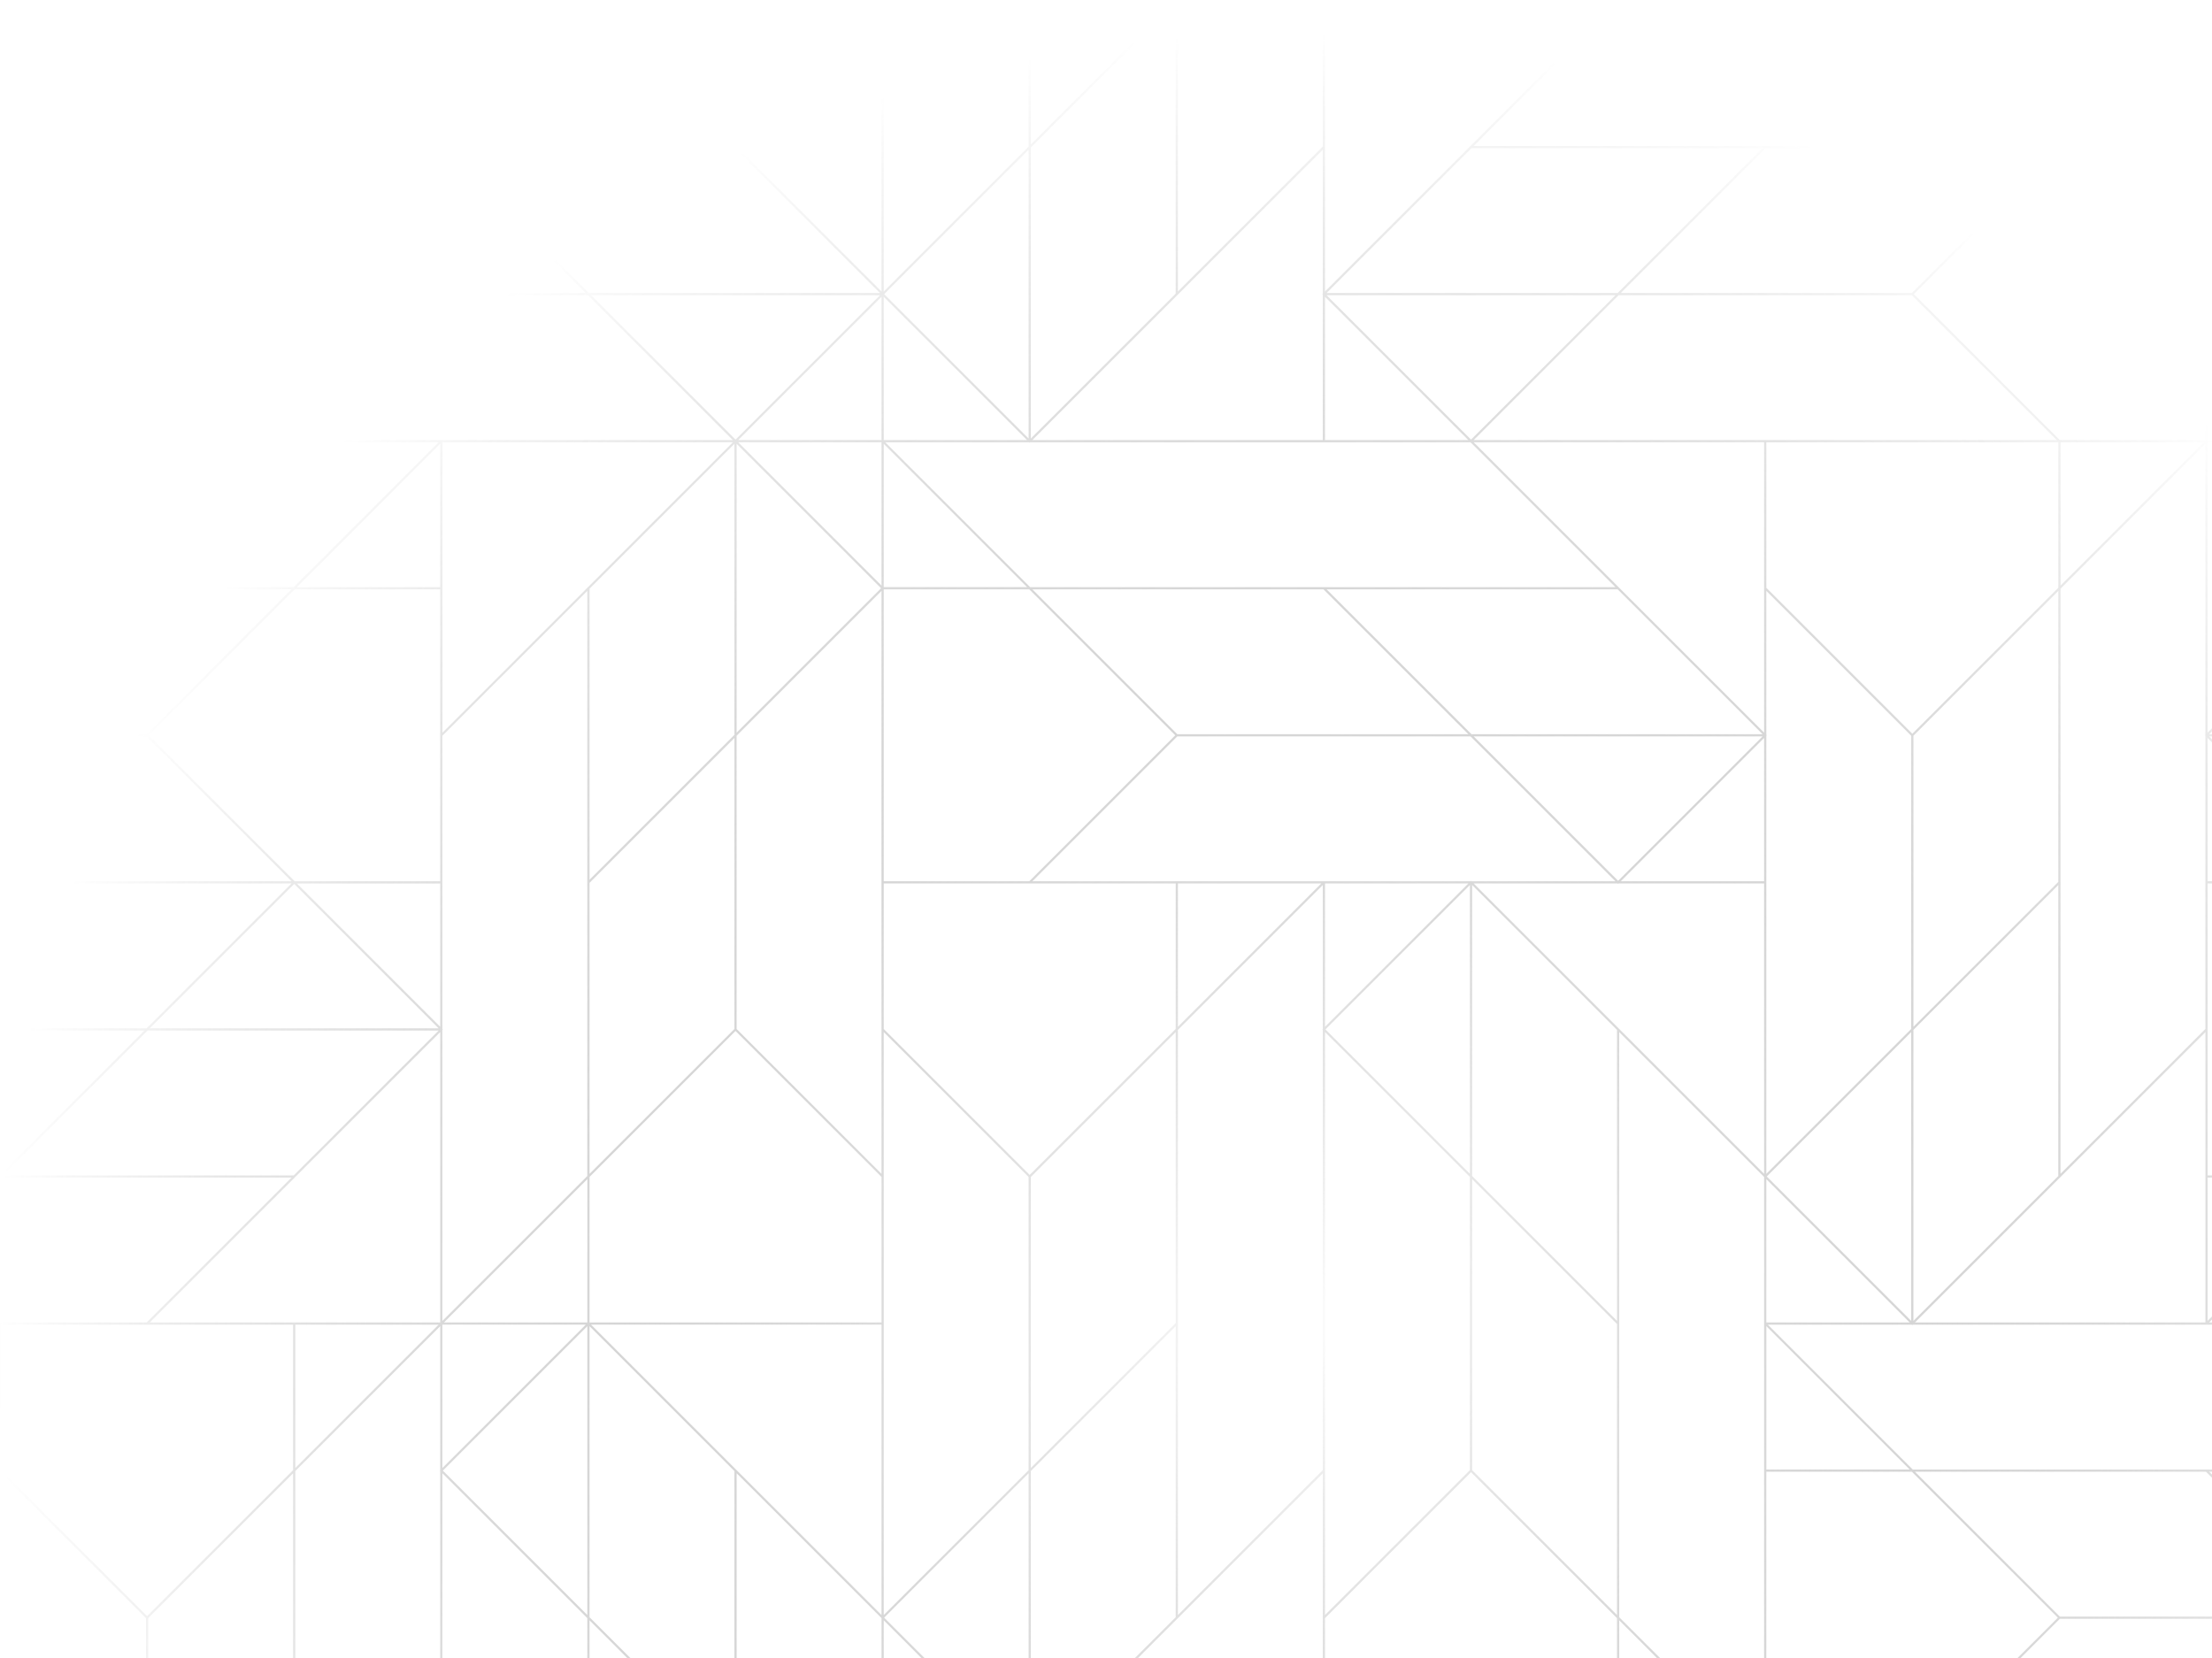
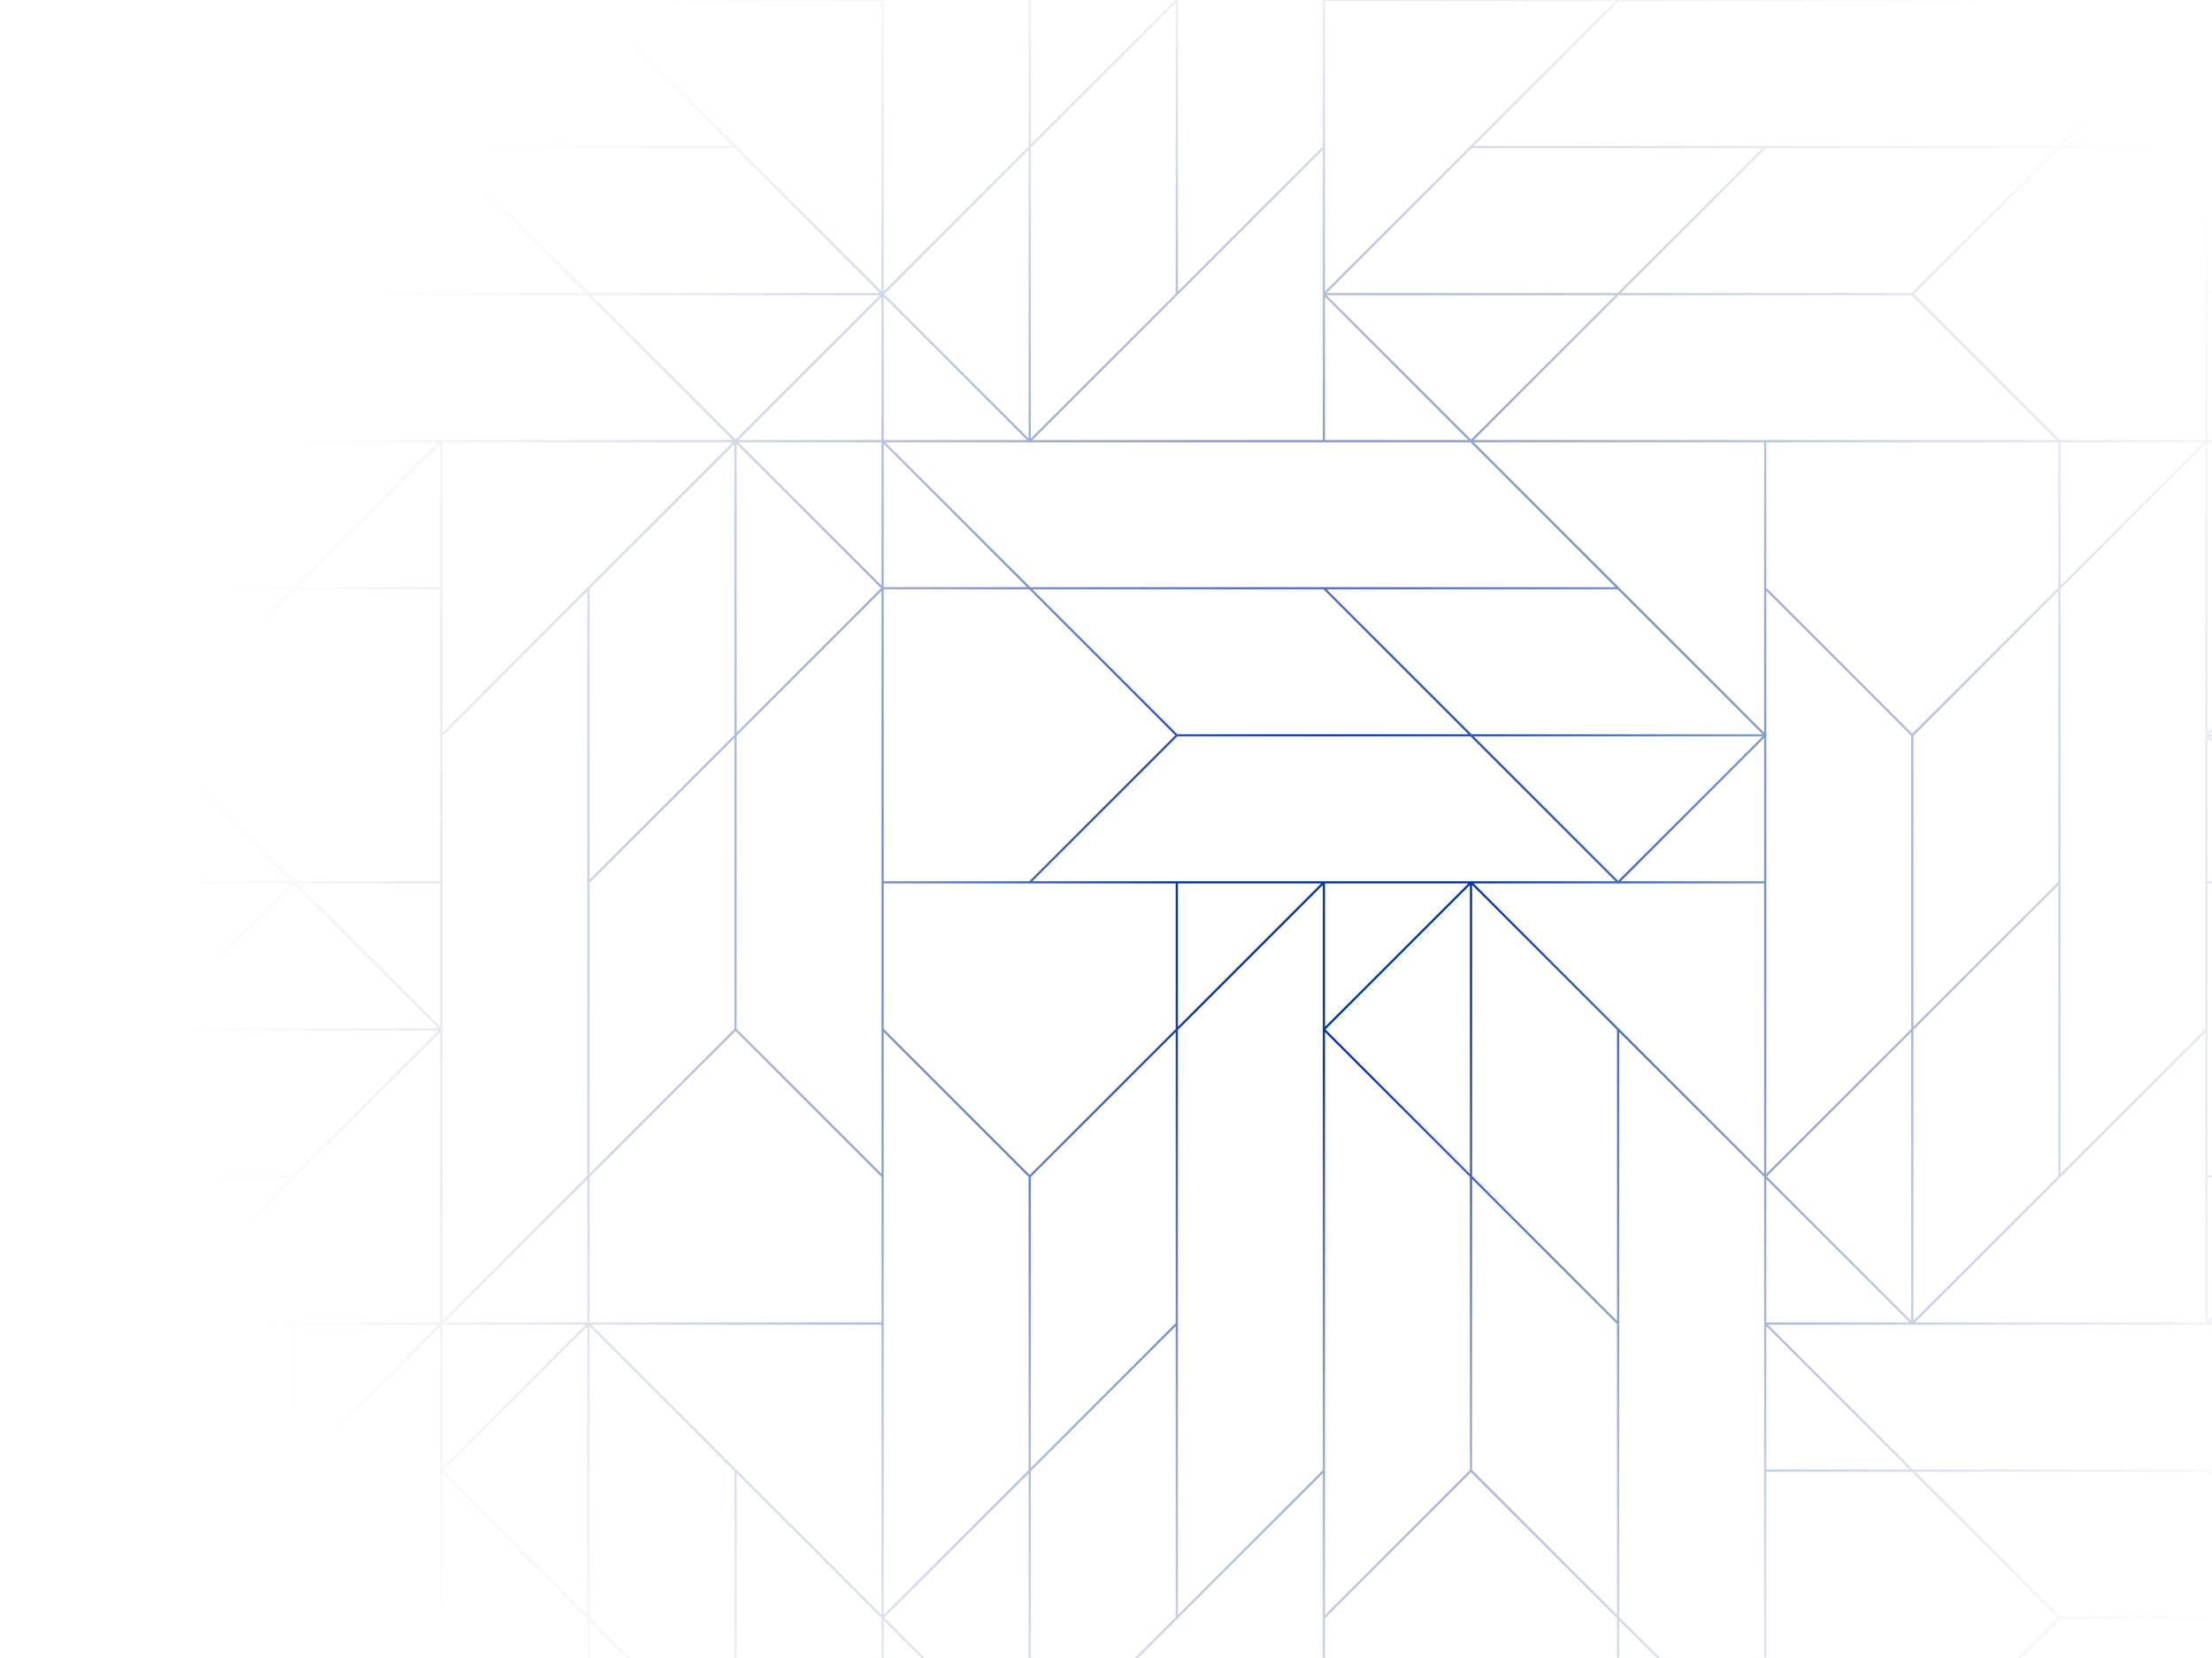
<svg xmlns="http://www.w3.org/2000/svg" width="894" height="670" viewBox="0 0 894 670" fill="none">
  <path d="M1069.68 0V177.248L1011.12 118.7V0H1010.05L1010.23 0.183V117.804L951.675 59.257V0H950.783V59.257L892.225 117.804V0H534.623V59.257L476.065 117.804V0H474.99L416.615 58.365V0H415.723V59.257L357.164 117.804V0H0V178.768H177.28L118.722 237.316H0V238.39L0.183 238.208H117.826L59.267 296.755H0V297.647H59.267L117.826 356.195H0V357.086H117.826L59.267 415.634H0V416.525H58.376L0 474.895V475.969H117.826L59.267 534.517H0V1069.93H357.156V952.126L415.714 1010.67V1069.93H416.606V1010.67L475.164 952.126V1069.75L474.981 1069.93H476.056V951.234L534.614 892.686V1069.93H892.216V1010.68L892.398 1010.49L892.216 1010.31V952.13L950.774 1010.68V1069.93H951.666V1011.57L1010.04 1069.93H1011.12V952.13L1069.67 1010.68V1069.93H1070.12V534.521H892.84L951.398 475.974H1070.12V474.899L1069.93 475.082H952.29L1010.85 416.534H1070.12V415.643H1010.85L952.29 357.095H1070.12V356.203H952.29L1010.85 297.656H1070.12V296.764H1011.74L1070.12 238.399V237.325H952.29L1010.85 178.777H1070.12V0H1069.67H1069.68ZM951.224 60.072L1010.23 119.066V177.877H892.216V119.066L951.22 60.072H951.224ZM1011.12 119.957L1069.05 177.877H1011.12V119.957ZM654.152 1010.05L595.594 951.502H713.237L771.795 1010.05H654.152ZM417.239 891.166L475.797 832.618H594.332L652.89 891.166H417.239ZM297.072 1010.05H179.429L237.988 951.502H355.631L297.072 1010.05ZM59.896 654.033L118.454 595.485V713.107L59.896 771.654V654.033ZM177.276 535.413L119.346 593.332V535.413H177.276ZM178.801 415.901V297.388L237.359 238.841V475.345L178.801 533.893V416.271L178.984 416.089L178.801 415.906V415.901ZM355.635 118.437H237.992L179.434 59.89H297.077L355.635 118.437ZM594.702 59.89H712.345L653.786 118.437H536.144L594.702 59.89ZM891.591 594.857L950.15 653.404H832.507L773.948 594.857H891.591ZM831.695 653.85L772.691 712.844H713.87V594.852H772.691L831.695 653.846V653.85ZM891.333 951.238V1009.42L773.953 892.062H891.333V950.873L891.15 951.056L891.333 951.238ZM654.156 891.166L595.152 832.173L654.156 773.179H712.978V891.171H654.156V891.166ZM594.336 831.727H476.693L535.252 773.179H652.895L594.336 831.727ZM119.092 950.61L60.534 892.062H296.185L237.627 950.61H119.092ZM177.913 773.808V891.166H60.534L177.913 773.808ZM535.51 119.957L593.44 177.877H535.51V119.957ZM772.687 119.329L831.245 177.877H595.594L654.152 119.329H772.687ZM891.328 297.388V415.901L832.77 474.449V237.944L891.328 179.397V297.018L891.145 297.201L891.328 297.384V297.388ZM655.044 772.283L712.973 714.364V772.283H655.044ZM417.239 772.283L475.797 713.735H535.51H712.345L653.786 772.283H417.239ZM297.705 891.166V833.247L355.635 891.166H297.705ZM356.264 892.058V949.977L298.334 892.058H356.264ZM296.814 891.166H178.801V832.355L237.805 773.362L296.809 832.355V891.166H296.814ZM297.705 297.388L356.264 238.841V356.199V474.449L297.705 415.901V297.388ZM416.164 178.951L416.347 178.768H594.332L652.89 237.316H416.343L357.784 178.768H415.977L416.16 178.951H416.164ZM773.32 533.888V416.267L831.878 357.719V475.341L773.32 533.888ZM237.364 772.542L178.805 831.089V595.476L237.364 654.024V772.537V772.542ZM236.735 535.409L178.805 593.328V535.409H236.735ZM178.992 594.402L237.368 536.037V652.767L178.992 594.402ZM357.164 534.517V417.158L415.723 475.706V594.219L357.164 652.767V534.517ZM415.094 237.311H357.164V179.392L415.094 237.311ZM357.164 238.203H415.986L474.99 297.197L415.986 356.19H357.164V238.199V238.203ZM772.432 415.897L713.874 474.445V297.384L714.057 297.201L713.874 297.018V238.836L772.432 297.384V415.897ZM772.432 533.888L714.057 475.523L772.432 417.158V533.888ZM712.982 712.211L654.424 653.663V417.158L712.8 475.523L712.982 475.706V534.517V712.206V712.211ZM475.806 297.647H594.341L652.899 356.195H594.711L594.528 356.012L594.345 356.195H534.632H417.252L475.811 297.647H475.806ZM653.532 533.888L594.974 475.341V357.719L653.532 416.267V533.888ZM476.069 416.267L534.628 357.719V415.897L534.445 416.08L534.628 416.262V534.958V594.215L476.069 652.762V416.258V416.267ZM533.999 357.086L476.069 415.005V357.086H533.999ZM534.628 595.481V712.839H417.248L534.628 595.481ZM535.519 357.086H593.449L535.519 415.005V357.086ZM594.078 357.715V474.445L535.702 416.08L594.078 357.715ZM595.603 357.086H653.791L653.974 357.269L654.156 357.086H712.978V474.445L595.598 357.086H595.603ZM655.053 356.195L712.982 298.275V356.195H655.053ZM653.974 356.012L595.598 297.647H712.349L653.974 356.012ZM475.173 357.086V415.897L416.169 474.89L357.164 415.897V357.086H475.177H475.173ZM416.615 475.706L475.173 417.158V534.78L416.615 593.328V475.706ZM475.173 536.037V653.659L416.615 712.206V594.585L475.173 536.037ZM415.723 712.206L357.347 653.841L415.723 595.476V712.206ZM415.094 712.835H357.164V654.916L415.094 712.835ZM535.519 534.958V417.154L594.078 475.702V594.215L535.519 652.762V534.958ZM594.969 476.593L653.528 535.141V652.762L594.969 594.215V476.593ZM712.982 178.759V296.118L595.603 178.759H712.982ZM712.354 296.751H594.711L536.152 238.203H653.795L712.354 296.751ZM534.891 238.203L593.449 296.751H475.806L417.248 238.203H534.891ZM535.519 654.029L594.524 595.035L653.528 654.029V712.839H535.515V654.029H535.519ZM654.424 654.92L712.354 712.839H654.424V654.92ZM713.874 476.598L771.804 534.517H713.874V476.598ZM831.887 356.453L773.329 415.001V297.379L831.887 238.832V356.453ZM772.883 296.568L713.879 237.574V178.764H831.892V237.574L772.887 296.568H772.883ZM356.277 236.683L298.348 178.764H356.277V236.683ZM297.719 179.397L356.094 237.762L297.719 296.127V179.397ZM238.269 772.542V654.92L296.827 713.468V831.089L238.269 772.542ZM296.827 712.211L238.269 653.663V536.042L296.827 594.589V712.211ZM238.897 535.409H356.277V652.767L238.897 535.409ZM415.99 713.731L416.173 713.914L416.356 713.731H474.544L357.164 831.089V713.731H415.986H415.99ZM773.962 534.517L891.342 417.158V534.517H773.962ZM832.783 236.683V178.764H890.713L832.783 236.683ZM594.532 177.689L536.157 119.324H652.908L594.532 177.689ZM298.352 177.872L356.282 119.953V177.872H298.352ZM297.277 177.689L238.902 119.324H355.653L297.277 177.689ZM296.203 178.764L178.823 296.122V178.764H296.203ZM296.832 179.392V297.014L238.273 355.561V237.94L296.832 179.392ZM238.273 356.823L296.832 298.275V415.897L238.273 474.445V356.823ZM297.277 416.708L356.282 475.702V534.512H238.269V475.702L297.273 416.708H297.277ZM237.381 534.512H179.452L237.381 476.593V534.512ZM297.277 892.232L355.653 950.597H238.902L297.277 892.232ZM297.723 831.976V595.476L356.099 653.841L356.282 654.024V713.726V831.976L356.099 832.159L356.282 832.342V890.524L297.723 831.976ZM357.807 831.713L416.365 773.166H534.008L475.449 831.713H357.807ZM474.558 832.605L416.182 890.97L357.807 832.605H474.558ZM713.888 891.153V773.794L831.267 891.153H713.888ZM714.516 773.161H832.159L890.717 831.709H773.075L714.516 773.161ZM714.516 772.27L772.892 713.905L831.267 772.27H714.516ZM713.888 771.641V713.722H771.817L713.888 771.641ZM713.888 593.947V536.028L771.817 593.947H713.888ZM891.328 58.993H833.399L891.328 1.074V58.993ZM891.328 59.885V177.877H832.507L773.503 118.883L832.507 59.89H891.328V59.885ZM772.687 118.433H655.044L713.602 59.885H831.245L772.687 118.433ZM357.156 177.872V119.953L415.085 177.872H357.156ZM178.172 59.885L236.73 118.433H119.088L60.529 59.885H178.172ZM119.088 119.324H237.622L296.181 177.872H60.529L119.088 119.324ZM177.909 536.042V594.224L177.726 594.406L177.909 594.589V772.542L119.351 831.089V594.585L177.909 536.037V536.042ZM118.459 714.364V831.985L59.901 890.533V772.912L118.459 714.364ZM59.009 890.533L0.629 832.173L59.004 773.808V890.538L59.009 890.533ZM118.276 951.051L59.272 1010.04H0.446V892.053H59.267L118.272 951.047L118.276 951.051ZM119.092 951.497H236.735L178.176 1010.04H60.529L119.088 951.497H119.092ZM357.16 833.247L415.09 891.166H357.16V833.247ZM535.515 892.686L593.445 950.605H535.515V892.686ZM536.144 892.058H712.978H772.691L831.249 950.605H594.706L536.148 892.058H536.144ZM714.498 951.497H832.141L890.7 1010.04H773.057L714.498 951.497ZM890.7 1010.94L832.324 1069.3L773.948 1010.94H890.7ZM951.412 891.162L951.229 890.979L951.046 891.162H832.511L773.953 832.614H1010.5L1069.06 891.162H951.416H951.412ZM891.961 831.722L833.403 773.175H951.046L1009.6 831.722H891.961ZM951.046 772.283H832.511L773.953 713.735H1009.6L951.046 772.283ZM773.953 712.844L832.511 654.296H951.046L1009.6 712.844H773.948H773.953ZM952.308 654.296H1069.06L1010.68 712.661L952.308 654.296ZM951.416 653.404L892.858 594.857H1010.5L1069.06 653.404H951.416ZM773.061 593.965L714.503 535.417H772.696L772.878 535.6L773.061 535.417H951.046L1009.6 593.965H773.061ZM832.146 58.998H595.598L654.152 0.446H890.7L832.141 58.993L832.146 58.998ZM652.89 0.446L535.51 117.804V0.446H652.89ZM534.619 118.696L534.436 118.879L534.619 119.061V177.872H417.239L534.619 60.514V118.696ZM475.169 1.074V118.696L416.61 177.244V59.627L475.169 1.074ZM415.718 60.514V177.244L357.343 118.879L415.718 60.514ZM356.264 0.446V117.804L238.884 0.446H356.264ZM237.622 0.446L296.181 58.993H59.637L1.075 0.446H237.618H237.622ZM58.376 58.993H0.446V1.074L58.376 58.993ZM0.446 59.885H59.267L118.272 118.879L59.267 177.872H0.446V59.885ZM177.909 179.397V237.316H119.979L177.909 179.397ZM119.088 238.208H177.909V356.199H119.088L118.905 356.016L60.083 297.205L119.088 238.212V238.208ZM177.909 357.091V415.01L119.979 357.091H177.909ZM118.905 357.273L177.28 415.638H60.529L118.905 357.273ZM1.075 475.082L59.633 416.534H177.276L118.717 475.082H1.075ZM177.909 417.163V534.521H60.529L177.909 417.163ZM118.459 535.413V594.224L59.455 653.217L0.446 594.224V535.413H118.459ZM0.446 595.485L59.004 654.033V772.546L0.446 831.094V595.481V595.485ZM58.376 891.166H0.446V833.247L58.376 891.166ZM0.446 1010.94H58.376L0.446 1068.86V1010.94ZM59.637 1010.94H296.181L237.622 1069.49H1.075L59.633 1010.94H59.637ZM238.884 1069.49L356.264 952.13V1069.49H238.884ZM416.164 1009.86L357.343 951.051L357.16 950.868V892.058H415.981L416.164 892.241L416.347 892.058H475.169V950.868L416.164 1009.86ZM476.06 892.058H533.99L476.06 949.977V892.058ZM535.51 951.497H594.332L653.336 1010.49L594.332 1069.48H535.51V951.493V951.497ZM595.594 1069.49L654.152 1010.94H772.687L831.245 1069.49H595.589H595.594ZM833.399 1069.49L891.328 1011.57V1069.49H833.399ZM892.22 892.058H950.15L892.22 949.977V892.058ZM892.403 951.051L950.778 892.686V1009.42L892.403 951.051ZM1010.23 1068.86L951.67 1010.31V892.686L1010.23 951.234V1068.86ZM1069.68 1009.42L952.299 892.058H1069.68V1009.42ZM1069.68 890.538L1011.75 832.618H1069.68V890.538ZM1010.86 831.727L951.853 772.733L1010.86 713.74H1069.68V831.731H1010.86V831.727ZM1069.68 712.844H1011.75L1069.68 654.925V712.844ZM952.299 535.413H1069.68V652.771L952.299 535.413ZM892.216 533.888V475.969H950.145L892.216 533.888ZM951.037 475.078H892.216V357.086H951.037L951.22 357.269L1010.04 416.08L951.037 475.073V475.078ZM892.216 356.195V298.275L950.145 356.195H892.216ZM951.22 356.012L892.844 297.647H1009.6L951.22 356.012ZM1069.05 238.208L1010.49 296.755H892.844L951.403 238.208H1069.05ZM892.211 296.127V178.768H1009.59L892.211 296.127Z" fill="url(#paint0_radial_4322_3530)" />
  <defs>
-     <radialGradient id="paint0_radial_4322_3530" cx="0" cy="0" r="1" gradientUnits="userSpaceOnUse" gradientTransform="translate(519.218 534.967) scale(523.988 523.892)">
-       <stop stop-color="white" />
-       <stop offset="1" stop-color="#5A5A5A" stop-opacity="0" />
+     <radialGradient id="paint0_radial_4322_3530" cx="0" cy="0" r="1" gradientUnits="userSpaceOnUse" gradientTransform="translate(535 372.5) rotate(179.228) scale(482.544 482.456)">
+       <stop offset="0.129" stop-color="#07379F" />
+       <stop offset="1" stop-color="#E6E6E6" stop-opacity="0" />
    </radialGradient>
  </defs>
</svg>
